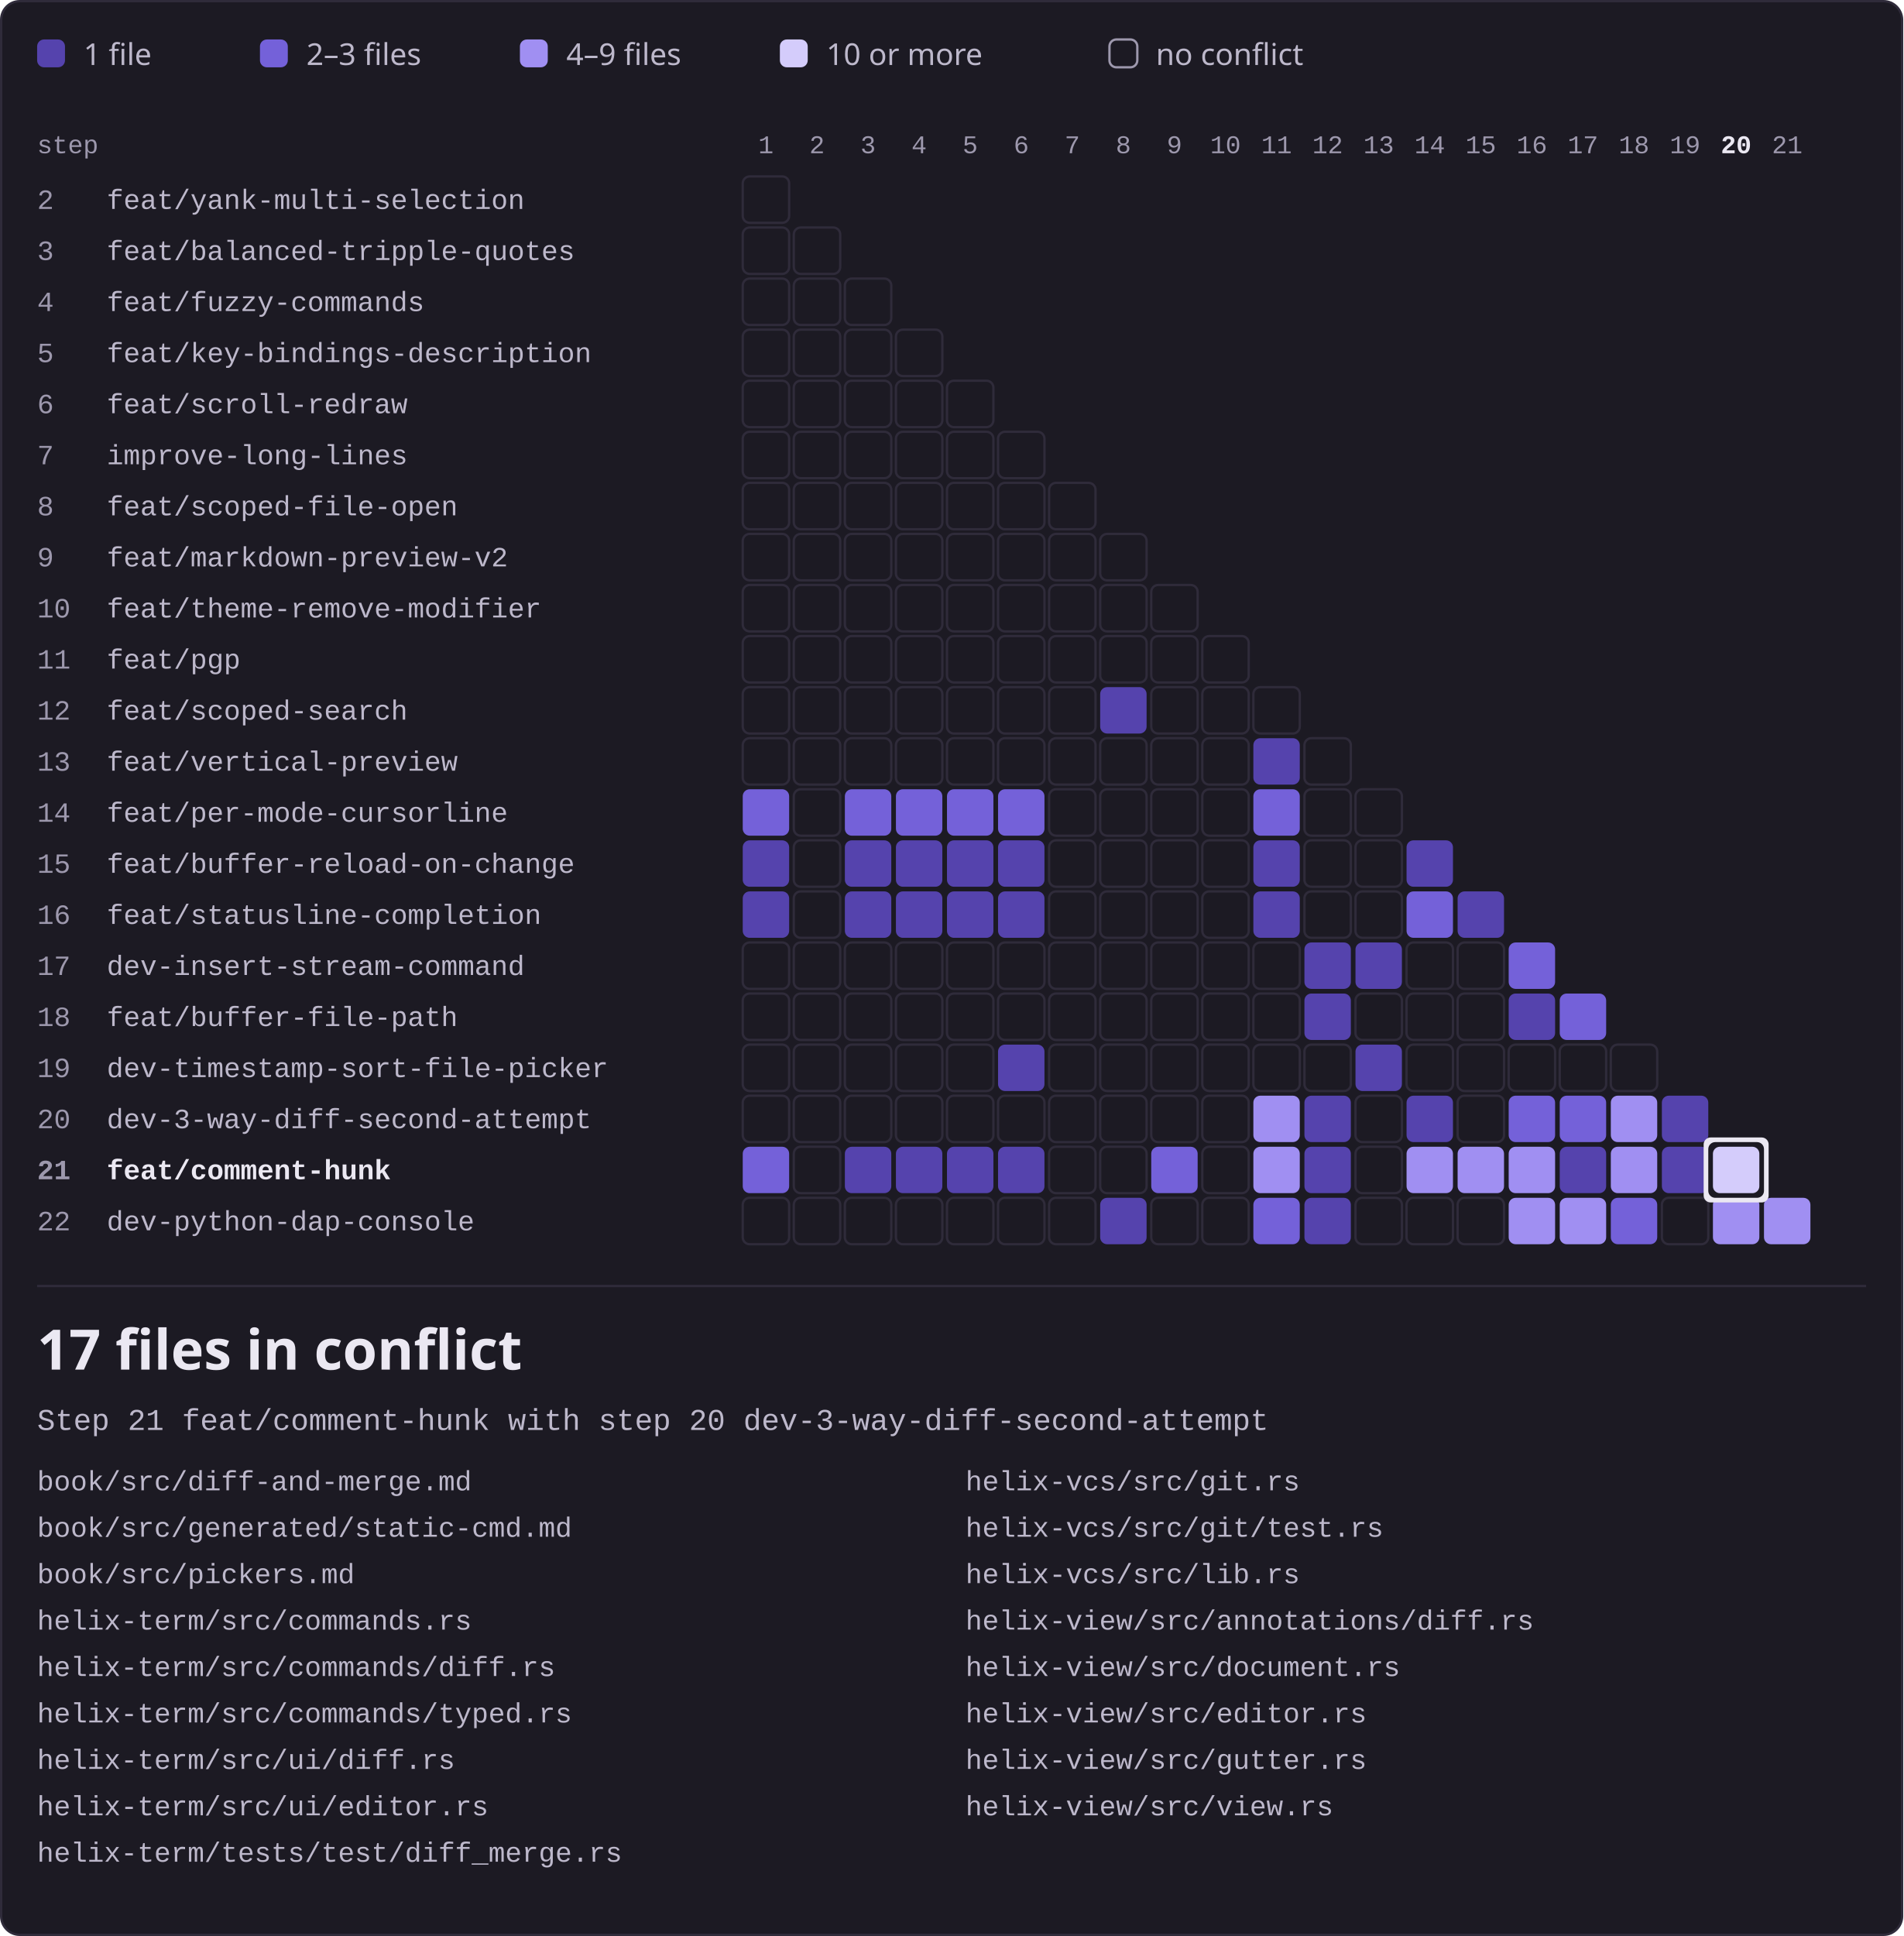
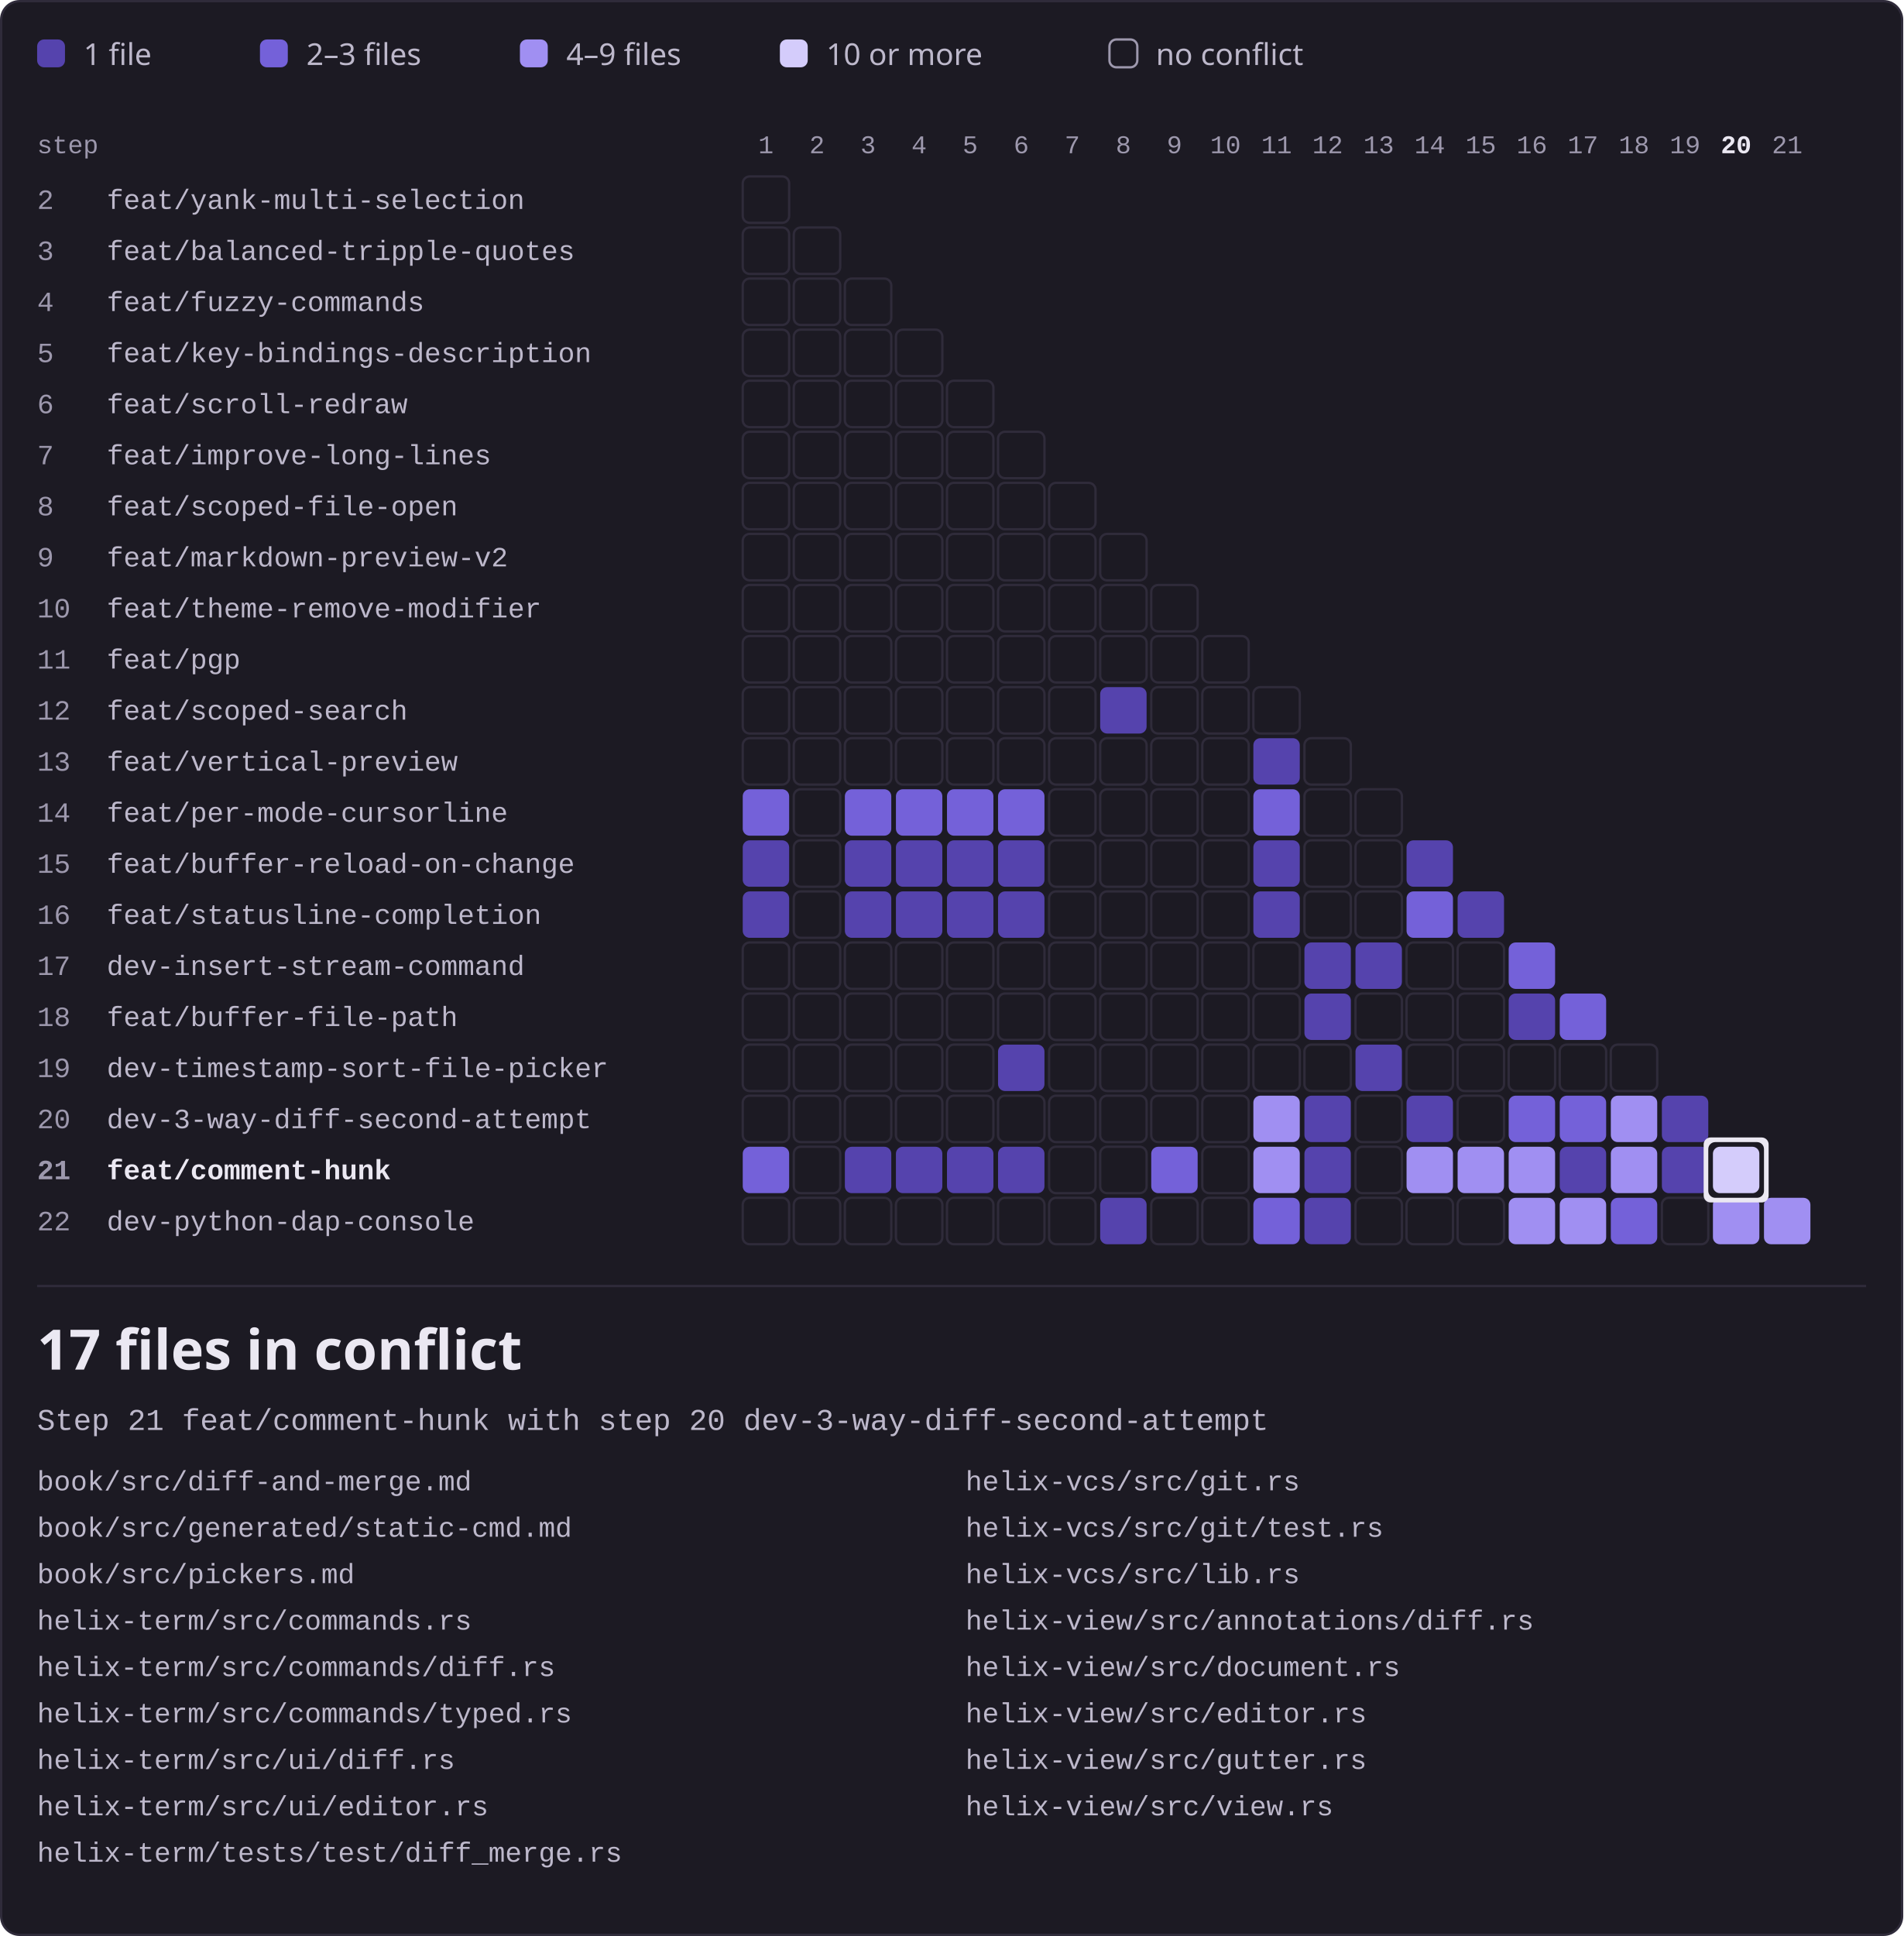
<svg xmlns="http://www.w3.org/2000/svg" width="820" height="834" viewBox="0 0 820 834" role="img" aria-labelledby="title description">
  <style>text{font-family:Recursive,ui-sans-serif,system-ui,sans-serif}.mono{font-family:Recursive,ui-monospace,Consolas,"Liberation Mono",monospace}</style>
  <rect x="0.5" y="0.5" width="819" height="833" rx="8" fill="#1c1a23" stroke="#2f2b3a" />
  <rect x="16" y="17" width="12" height="12" rx="3" fill="#5543ad" stroke="none">
</rect>
  <text x="36" y="28" font-size="13" fill="#bdb8cb" text-anchor="start" font-weight="400">1 file</text>
  <rect x="112" y="17" width="12" height="12" rx="3" fill="#7461d9" stroke="none">
</rect>
  <text x="132" y="28" font-size="13" fill="#bdb8cb" text-anchor="start" font-weight="400">2–3 files</text>
  <rect x="224" y="17" width="12" height="12" rx="3" fill="#a08ff2" stroke="none">
</rect>
  <text x="244" y="28" font-size="13" fill="#bdb8cb" text-anchor="start" font-weight="400">4–9 files</text>
  <rect x="336" y="17" width="12" height="12" rx="3" fill="#d4ccfb" stroke="none">
</rect>
  <text x="356" y="28" font-size="13" fill="#bdb8cb" text-anchor="start" font-weight="400">10 or more</text>
  <rect x="478" y="17" width="12" height="12" rx="3" fill="#1c1a23" stroke="#9d98ad">
</rect>
  <text x="498" y="28" font-size="13" fill="#bdb8cb" text-anchor="start" font-weight="400">no conflict</text>
  <text x="16" y="66" font-size="11" fill="#9d98ad" text-anchor="start" font-weight="400" class="mono">step</text>
  <text x="330" y="66" font-size="11" fill="#9d98ad" text-anchor="middle" font-weight="400" class="mono">1</text>
  <text x="352" y="66" font-size="11" fill="#9d98ad" text-anchor="middle" font-weight="400" class="mono">2</text>
  <text x="374" y="66" font-size="11" fill="#9d98ad" text-anchor="middle" font-weight="400" class="mono">3</text>
  <text x="396" y="66" font-size="11" fill="#9d98ad" text-anchor="middle" font-weight="400" class="mono">4</text>
  <text x="418" y="66" font-size="11" fill="#9d98ad" text-anchor="middle" font-weight="400" class="mono">5</text>
  <text x="440" y="66" font-size="11" fill="#9d98ad" text-anchor="middle" font-weight="400" class="mono">6</text>
  <text x="462" y="66" font-size="11" fill="#9d98ad" text-anchor="middle" font-weight="400" class="mono">7</text>
  <text x="484" y="66" font-size="11" fill="#9d98ad" text-anchor="middle" font-weight="400" class="mono">8</text>
  <text x="506" y="66" font-size="11" fill="#9d98ad" text-anchor="middle" font-weight="400" class="mono">9</text>
  <text x="528" y="66" font-size="11" fill="#9d98ad" text-anchor="middle" font-weight="400" class="mono">10</text>
  <text x="550" y="66" font-size="11" fill="#9d98ad" text-anchor="middle" font-weight="400" class="mono">11</text>
  <text x="572" y="66" font-size="11" fill="#9d98ad" text-anchor="middle" font-weight="400" class="mono">12</text>
  <text x="594" y="66" font-size="11" fill="#9d98ad" text-anchor="middle" font-weight="400" class="mono">13</text>
  <text x="616" y="66" font-size="11" fill="#9d98ad" text-anchor="middle" font-weight="400" class="mono">14</text>
  <text x="638" y="66" font-size="11" fill="#9d98ad" text-anchor="middle" font-weight="400" class="mono">15</text>
  <text x="660" y="66" font-size="11" fill="#9d98ad" text-anchor="middle" font-weight="400" class="mono">16</text>
  <text x="682" y="66" font-size="11" fill="#9d98ad" text-anchor="middle" font-weight="400" class="mono">17</text>
  <text x="704" y="66" font-size="11" fill="#9d98ad" text-anchor="middle" font-weight="400" class="mono">18</text>
  <text x="726" y="66" font-size="11" fill="#9d98ad" text-anchor="middle" font-weight="400" class="mono">19</text>
  <text x="748" y="66" font-size="11" fill="#ebe8f2" text-anchor="middle" font-weight="700" class="mono">20</text>
  <text x="770" y="66" font-size="11" fill="#9d98ad" text-anchor="middle" font-weight="400" class="mono">21</text>
  <text x="16" y="90" font-size="12" fill="#9d98ad" text-anchor="start" font-weight="400" class="mono">2</text>
  <text x="46" y="90" font-size="12" fill="#bdb8cb" text-anchor="start" font-weight="400" class="mono">feat/yank-multi-selection</text>
  <rect x="320" y="76" width="20" height="20" rx="3" fill="#1c1a23" stroke="#2f2b3a">
</rect>
  <text x="16" y="112" font-size="12" fill="#9d98ad" text-anchor="start" font-weight="400" class="mono">3</text>
  <text x="46" y="112" font-size="12" fill="#bdb8cb" text-anchor="start" font-weight="400" class="mono">feat/balanced-tripple-quotes</text>
  <rect x="320" y="98" width="20" height="20" rx="3" fill="#1c1a23" stroke="#2f2b3a">
</rect>
  <rect x="342" y="98" width="20" height="20" rx="3" fill="#1c1a23" stroke="#2f2b3a">
</rect>
  <text x="16" y="134" font-size="12" fill="#9d98ad" text-anchor="start" font-weight="400" class="mono">4</text>
  <text x="46" y="134" font-size="12" fill="#bdb8cb" text-anchor="start" font-weight="400" class="mono">feat/fuzzy-commands</text>
  <rect x="320" y="120" width="20" height="20" rx="3" fill="#1c1a23" stroke="#2f2b3a">
</rect>
  <rect x="342" y="120" width="20" height="20" rx="3" fill="#1c1a23" stroke="#2f2b3a">
</rect>
  <rect x="364" y="120" width="20" height="20" rx="3" fill="#1c1a23" stroke="#2f2b3a">
</rect>
  <text x="16" y="156" font-size="12" fill="#9d98ad" text-anchor="start" font-weight="400" class="mono">5</text>
  <text x="46" y="156" font-size="12" fill="#bdb8cb" text-anchor="start" font-weight="400" class="mono">feat/key-bindings-description</text>
  <rect x="320" y="142" width="20" height="20" rx="3" fill="#1c1a23" stroke="#2f2b3a">
</rect>
  <rect x="342" y="142" width="20" height="20" rx="3" fill="#1c1a23" stroke="#2f2b3a">
</rect>
  <rect x="364" y="142" width="20" height="20" rx="3" fill="#1c1a23" stroke="#2f2b3a">
</rect>
  <rect x="386" y="142" width="20" height="20" rx="3" fill="#1c1a23" stroke="#2f2b3a">
</rect>
  <text x="16" y="178" font-size="12" fill="#9d98ad" text-anchor="start" font-weight="400" class="mono">6</text>
  <text x="46" y="178" font-size="12" fill="#bdb8cb" text-anchor="start" font-weight="400" class="mono">feat/scroll-redraw</text>
  <rect x="320" y="164" width="20" height="20" rx="3" fill="#1c1a23" stroke="#2f2b3a">
</rect>
  <rect x="342" y="164" width="20" height="20" rx="3" fill="#1c1a23" stroke="#2f2b3a">
</rect>
  <rect x="364" y="164" width="20" height="20" rx="3" fill="#1c1a23" stroke="#2f2b3a">
</rect>
  <rect x="386" y="164" width="20" height="20" rx="3" fill="#1c1a23" stroke="#2f2b3a">
</rect>
  <rect x="408" y="164" width="20" height="20" rx="3" fill="#1c1a23" stroke="#2f2b3a">
</rect>
  <text x="16" y="200" font-size="12" fill="#9d98ad" text-anchor="start" font-weight="400" class="mono">7</text>
-   <text x="46" y="200" font-size="12" fill="#bdb8cb" text-anchor="start" font-weight="400" class="mono">improve-long-lines</text>
+   <text x="46" y="200" font-size="12" fill="#bdb8cb" text-anchor="start" font-weight="400" class="mono">feat/improve-long-lines</text>
  <rect x="320" y="186" width="20" height="20" rx="3" fill="#1c1a23" stroke="#2f2b3a">
</rect>
  <rect x="342" y="186" width="20" height="20" rx="3" fill="#1c1a23" stroke="#2f2b3a">
</rect>
  <rect x="364" y="186" width="20" height="20" rx="3" fill="#1c1a23" stroke="#2f2b3a">
</rect>
  <rect x="386" y="186" width="20" height="20" rx="3" fill="#1c1a23" stroke="#2f2b3a">
</rect>
  <rect x="408" y="186" width="20" height="20" rx="3" fill="#1c1a23" stroke="#2f2b3a">
</rect>
  <rect x="430" y="186" width="20" height="20" rx="3" fill="#1c1a23" stroke="#2f2b3a">
</rect>
  <text x="16" y="222" font-size="12" fill="#9d98ad" text-anchor="start" font-weight="400" class="mono">8</text>
  <text x="46" y="222" font-size="12" fill="#bdb8cb" text-anchor="start" font-weight="400" class="mono">feat/scoped-file-open</text>
  <rect x="320" y="208" width="20" height="20" rx="3" fill="#1c1a23" stroke="#2f2b3a">
</rect>
  <rect x="342" y="208" width="20" height="20" rx="3" fill="#1c1a23" stroke="#2f2b3a">
</rect>
  <rect x="364" y="208" width="20" height="20" rx="3" fill="#1c1a23" stroke="#2f2b3a">
</rect>
  <rect x="386" y="208" width="20" height="20" rx="3" fill="#1c1a23" stroke="#2f2b3a">
</rect>
  <rect x="408" y="208" width="20" height="20" rx="3" fill="#1c1a23" stroke="#2f2b3a">
</rect>
  <rect x="430" y="208" width="20" height="20" rx="3" fill="#1c1a23" stroke="#2f2b3a">
</rect>
  <rect x="452" y="208" width="20" height="20" rx="3" fill="#1c1a23" stroke="#2f2b3a">
</rect>
  <text x="16" y="244" font-size="12" fill="#9d98ad" text-anchor="start" font-weight="400" class="mono">9</text>
  <text x="46" y="244" font-size="12" fill="#bdb8cb" text-anchor="start" font-weight="400" class="mono">feat/markdown-preview-v2</text>
  <rect x="320" y="230" width="20" height="20" rx="3" fill="#1c1a23" stroke="#2f2b3a">
</rect>
  <rect x="342" y="230" width="20" height="20" rx="3" fill="#1c1a23" stroke="#2f2b3a">
</rect>
  <rect x="364" y="230" width="20" height="20" rx="3" fill="#1c1a23" stroke="#2f2b3a">
</rect>
  <rect x="386" y="230" width="20" height="20" rx="3" fill="#1c1a23" stroke="#2f2b3a">
</rect>
  <rect x="408" y="230" width="20" height="20" rx="3" fill="#1c1a23" stroke="#2f2b3a">
</rect>
  <rect x="430" y="230" width="20" height="20" rx="3" fill="#1c1a23" stroke="#2f2b3a">
</rect>
  <rect x="452" y="230" width="20" height="20" rx="3" fill="#1c1a23" stroke="#2f2b3a">
</rect>
  <rect x="474" y="230" width="20" height="20" rx="3" fill="#1c1a23" stroke="#2f2b3a">
</rect>
  <text x="16" y="266" font-size="12" fill="#9d98ad" text-anchor="start" font-weight="400" class="mono">10</text>
  <text x="46" y="266" font-size="12" fill="#bdb8cb" text-anchor="start" font-weight="400" class="mono">feat/theme-remove-modifier</text>
  <rect x="320" y="252" width="20" height="20" rx="3" fill="#1c1a23" stroke="#2f2b3a">
</rect>
  <rect x="342" y="252" width="20" height="20" rx="3" fill="#1c1a23" stroke="#2f2b3a">
</rect>
  <rect x="364" y="252" width="20" height="20" rx="3" fill="#1c1a23" stroke="#2f2b3a">
</rect>
  <rect x="386" y="252" width="20" height="20" rx="3" fill="#1c1a23" stroke="#2f2b3a">
</rect>
  <rect x="408" y="252" width="20" height="20" rx="3" fill="#1c1a23" stroke="#2f2b3a">
</rect>
  <rect x="430" y="252" width="20" height="20" rx="3" fill="#1c1a23" stroke="#2f2b3a">
</rect>
  <rect x="452" y="252" width="20" height="20" rx="3" fill="#1c1a23" stroke="#2f2b3a">
</rect>
  <rect x="474" y="252" width="20" height="20" rx="3" fill="#1c1a23" stroke="#2f2b3a">
</rect>
  <rect x="496" y="252" width="20" height="20" rx="3" fill="#1c1a23" stroke="#2f2b3a">
</rect>
  <text x="16" y="288" font-size="12" fill="#9d98ad" text-anchor="start" font-weight="400" class="mono">11</text>
  <text x="46" y="288" font-size="12" fill="#bdb8cb" text-anchor="start" font-weight="400" class="mono">feat/pgp</text>
  <rect x="320" y="274" width="20" height="20" rx="3" fill="#1c1a23" stroke="#2f2b3a">
</rect>
  <rect x="342" y="274" width="20" height="20" rx="3" fill="#1c1a23" stroke="#2f2b3a">
</rect>
  <rect x="364" y="274" width="20" height="20" rx="3" fill="#1c1a23" stroke="#2f2b3a">
</rect>
  <rect x="386" y="274" width="20" height="20" rx="3" fill="#1c1a23" stroke="#2f2b3a">
</rect>
  <rect x="408" y="274" width="20" height="20" rx="3" fill="#1c1a23" stroke="#2f2b3a">
</rect>
  <rect x="430" y="274" width="20" height="20" rx="3" fill="#1c1a23" stroke="#2f2b3a">
</rect>
  <rect x="452" y="274" width="20" height="20" rx="3" fill="#1c1a23" stroke="#2f2b3a">
</rect>
  <rect x="474" y="274" width="20" height="20" rx="3" fill="#1c1a23" stroke="#2f2b3a">
</rect>
  <rect x="496" y="274" width="20" height="20" rx="3" fill="#1c1a23" stroke="#2f2b3a">
</rect>
  <rect x="518" y="274" width="20" height="20" rx="3" fill="#1c1a23" stroke="#2f2b3a">
</rect>
  <text x="16" y="310" font-size="12" fill="#9d98ad" text-anchor="start" font-weight="400" class="mono">12</text>
  <text x="46" y="310" font-size="12" fill="#bdb8cb" text-anchor="start" font-weight="400" class="mono">feat/scoped-search</text>
  <rect x="320" y="296" width="20" height="20" rx="3" fill="#1c1a23" stroke="#2f2b3a">
</rect>
  <rect x="342" y="296" width="20" height="20" rx="3" fill="#1c1a23" stroke="#2f2b3a">
</rect>
  <rect x="364" y="296" width="20" height="20" rx="3" fill="#1c1a23" stroke="#2f2b3a">
</rect>
  <rect x="386" y="296" width="20" height="20" rx="3" fill="#1c1a23" stroke="#2f2b3a">
</rect>
  <rect x="408" y="296" width="20" height="20" rx="3" fill="#1c1a23" stroke="#2f2b3a">
</rect>
  <rect x="430" y="296" width="20" height="20" rx="3" fill="#1c1a23" stroke="#2f2b3a">
</rect>
  <rect x="452" y="296" width="20" height="20" rx="3" fill="#1c1a23" stroke="#2f2b3a">
</rect>
  <rect x="474" y="296" width="20" height="20" rx="3" fill="#5543ad" stroke="none">
</rect>
  <rect x="496" y="296" width="20" height="20" rx="3" fill="#1c1a23" stroke="#2f2b3a">
</rect>
  <rect x="518" y="296" width="20" height="20" rx="3" fill="#1c1a23" stroke="#2f2b3a">
</rect>
  <rect x="540" y="296" width="20" height="20" rx="3" fill="#1c1a23" stroke="#2f2b3a">
</rect>
  <text x="16" y="332" font-size="12" fill="#9d98ad" text-anchor="start" font-weight="400" class="mono">13</text>
  <text x="46" y="332" font-size="12" fill="#bdb8cb" text-anchor="start" font-weight="400" class="mono">feat/vertical-preview</text>
  <rect x="320" y="318" width="20" height="20" rx="3" fill="#1c1a23" stroke="#2f2b3a">
</rect>
  <rect x="342" y="318" width="20" height="20" rx="3" fill="#1c1a23" stroke="#2f2b3a">
</rect>
  <rect x="364" y="318" width="20" height="20" rx="3" fill="#1c1a23" stroke="#2f2b3a">
</rect>
  <rect x="386" y="318" width="20" height="20" rx="3" fill="#1c1a23" stroke="#2f2b3a">
</rect>
  <rect x="408" y="318" width="20" height="20" rx="3" fill="#1c1a23" stroke="#2f2b3a">
</rect>
  <rect x="430" y="318" width="20" height="20" rx="3" fill="#1c1a23" stroke="#2f2b3a">
</rect>
  <rect x="452" y="318" width="20" height="20" rx="3" fill="#1c1a23" stroke="#2f2b3a">
</rect>
  <rect x="474" y="318" width="20" height="20" rx="3" fill="#1c1a23" stroke="#2f2b3a">
</rect>
  <rect x="496" y="318" width="20" height="20" rx="3" fill="#1c1a23" stroke="#2f2b3a">
</rect>
  <rect x="518" y="318" width="20" height="20" rx="3" fill="#1c1a23" stroke="#2f2b3a">
</rect>
  <rect x="540" y="318" width="20" height="20" rx="3" fill="#5543ad" stroke="none">
</rect>
  <rect x="562" y="318" width="20" height="20" rx="3" fill="#1c1a23" stroke="#2f2b3a">
</rect>
  <text x="16" y="354" font-size="12" fill="#9d98ad" text-anchor="start" font-weight="400" class="mono">14</text>
  <text x="46" y="354" font-size="12" fill="#bdb8cb" text-anchor="start" font-weight="400" class="mono">feat/per-mode-cursorline</text>
  <rect x="320" y="340" width="20" height="20" rx="3" fill="#7461d9" stroke="none">
</rect>
  <rect x="342" y="340" width="20" height="20" rx="3" fill="#1c1a23" stroke="#2f2b3a">
</rect>
  <rect x="364" y="340" width="20" height="20" rx="3" fill="#7461d9" stroke="none">
</rect>
  <rect x="386" y="340" width="20" height="20" rx="3" fill="#7461d9" stroke="none">
</rect>
  <rect x="408" y="340" width="20" height="20" rx="3" fill="#7461d9" stroke="none">
</rect>
  <rect x="430" y="340" width="20" height="20" rx="3" fill="#7461d9" stroke="none">
</rect>
  <rect x="452" y="340" width="20" height="20" rx="3" fill="#1c1a23" stroke="#2f2b3a">
</rect>
  <rect x="474" y="340" width="20" height="20" rx="3" fill="#1c1a23" stroke="#2f2b3a">
</rect>
  <rect x="496" y="340" width="20" height="20" rx="3" fill="#1c1a23" stroke="#2f2b3a">
</rect>
  <rect x="518" y="340" width="20" height="20" rx="3" fill="#1c1a23" stroke="#2f2b3a">
</rect>
  <rect x="540" y="340" width="20" height="20" rx="3" fill="#7461d9" stroke="none">
</rect>
  <rect x="562" y="340" width="20" height="20" rx="3" fill="#1c1a23" stroke="#2f2b3a">
</rect>
  <rect x="584" y="340" width="20" height="20" rx="3" fill="#1c1a23" stroke="#2f2b3a">
</rect>
  <text x="16" y="376" font-size="12" fill="#9d98ad" text-anchor="start" font-weight="400" class="mono">15</text>
  <text x="46" y="376" font-size="12" fill="#bdb8cb" text-anchor="start" font-weight="400" class="mono">feat/buffer-reload-on-change</text>
  <rect x="320" y="362" width="20" height="20" rx="3" fill="#5543ad" stroke="none">
</rect>
  <rect x="342" y="362" width="20" height="20" rx="3" fill="#1c1a23" stroke="#2f2b3a">
</rect>
  <rect x="364" y="362" width="20" height="20" rx="3" fill="#5543ad" stroke="none">
</rect>
  <rect x="386" y="362" width="20" height="20" rx="3" fill="#5543ad" stroke="none">
</rect>
  <rect x="408" y="362" width="20" height="20" rx="3" fill="#5543ad" stroke="none">
</rect>
  <rect x="430" y="362" width="20" height="20" rx="3" fill="#5543ad" stroke="none">
</rect>
  <rect x="452" y="362" width="20" height="20" rx="3" fill="#1c1a23" stroke="#2f2b3a">
</rect>
  <rect x="474" y="362" width="20" height="20" rx="3" fill="#1c1a23" stroke="#2f2b3a">
</rect>
  <rect x="496" y="362" width="20" height="20" rx="3" fill="#1c1a23" stroke="#2f2b3a">
</rect>
  <rect x="518" y="362" width="20" height="20" rx="3" fill="#1c1a23" stroke="#2f2b3a">
</rect>
  <rect x="540" y="362" width="20" height="20" rx="3" fill="#5543ad" stroke="none">
</rect>
  <rect x="562" y="362" width="20" height="20" rx="3" fill="#1c1a23" stroke="#2f2b3a">
</rect>
  <rect x="584" y="362" width="20" height="20" rx="3" fill="#1c1a23" stroke="#2f2b3a">
</rect>
  <rect x="606" y="362" width="20" height="20" rx="3" fill="#5543ad" stroke="none">
</rect>
  <text x="16" y="398" font-size="12" fill="#9d98ad" text-anchor="start" font-weight="400" class="mono">16</text>
  <text x="46" y="398" font-size="12" fill="#bdb8cb" text-anchor="start" font-weight="400" class="mono">feat/statusline-completion</text>
  <rect x="320" y="384" width="20" height="20" rx="3" fill="#5543ad" stroke="none">
</rect>
  <rect x="342" y="384" width="20" height="20" rx="3" fill="#1c1a23" stroke="#2f2b3a">
</rect>
  <rect x="364" y="384" width="20" height="20" rx="3" fill="#5543ad" stroke="none">
</rect>
  <rect x="386" y="384" width="20" height="20" rx="3" fill="#5543ad" stroke="none">
</rect>
  <rect x="408" y="384" width="20" height="20" rx="3" fill="#5543ad" stroke="none">
</rect>
  <rect x="430" y="384" width="20" height="20" rx="3" fill="#5543ad" stroke="none">
</rect>
  <rect x="452" y="384" width="20" height="20" rx="3" fill="#1c1a23" stroke="#2f2b3a">
</rect>
  <rect x="474" y="384" width="20" height="20" rx="3" fill="#1c1a23" stroke="#2f2b3a">
</rect>
  <rect x="496" y="384" width="20" height="20" rx="3" fill="#1c1a23" stroke="#2f2b3a">
</rect>
  <rect x="518" y="384" width="20" height="20" rx="3" fill="#1c1a23" stroke="#2f2b3a">
</rect>
  <rect x="540" y="384" width="20" height="20" rx="3" fill="#5543ad" stroke="none">
</rect>
  <rect x="562" y="384" width="20" height="20" rx="3" fill="#1c1a23" stroke="#2f2b3a">
</rect>
  <rect x="584" y="384" width="20" height="20" rx="3" fill="#1c1a23" stroke="#2f2b3a">
</rect>
  <rect x="606" y="384" width="20" height="20" rx="3" fill="#7461d9" stroke="none">
</rect>
  <rect x="628" y="384" width="20" height="20" rx="3" fill="#5543ad" stroke="none">
</rect>
  <text x="16" y="420" font-size="12" fill="#9d98ad" text-anchor="start" font-weight="400" class="mono">17</text>
  <text x="46" y="420" font-size="12" fill="#bdb8cb" text-anchor="start" font-weight="400" class="mono">dev-insert-stream-command</text>
  <rect x="320" y="406" width="20" height="20" rx="3" fill="#1c1a23" stroke="#2f2b3a">
</rect>
  <rect x="342" y="406" width="20" height="20" rx="3" fill="#1c1a23" stroke="#2f2b3a">
</rect>
  <rect x="364" y="406" width="20" height="20" rx="3" fill="#1c1a23" stroke="#2f2b3a">
</rect>
  <rect x="386" y="406" width="20" height="20" rx="3" fill="#1c1a23" stroke="#2f2b3a">
</rect>
  <rect x="408" y="406" width="20" height="20" rx="3" fill="#1c1a23" stroke="#2f2b3a">
</rect>
  <rect x="430" y="406" width="20" height="20" rx="3" fill="#1c1a23" stroke="#2f2b3a">
</rect>
  <rect x="452" y="406" width="20" height="20" rx="3" fill="#1c1a23" stroke="#2f2b3a">
</rect>
  <rect x="474" y="406" width="20" height="20" rx="3" fill="#1c1a23" stroke="#2f2b3a">
</rect>
  <rect x="496" y="406" width="20" height="20" rx="3" fill="#1c1a23" stroke="#2f2b3a">
</rect>
  <rect x="518" y="406" width="20" height="20" rx="3" fill="#1c1a23" stroke="#2f2b3a">
</rect>
  <rect x="540" y="406" width="20" height="20" rx="3" fill="#1c1a23" stroke="#2f2b3a">
</rect>
  <rect x="562" y="406" width="20" height="20" rx="3" fill="#5543ad" stroke="none">
</rect>
  <rect x="584" y="406" width="20" height="20" rx="3" fill="#5543ad" stroke="none">
</rect>
  <rect x="606" y="406" width="20" height="20" rx="3" fill="#1c1a23" stroke="#2f2b3a">
</rect>
  <rect x="628" y="406" width="20" height="20" rx="3" fill="#1c1a23" stroke="#2f2b3a">
</rect>
  <rect x="650" y="406" width="20" height="20" rx="3" fill="#7461d9" stroke="none">
</rect>
  <text x="16" y="442" font-size="12" fill="#9d98ad" text-anchor="start" font-weight="400" class="mono">18</text>
  <text x="46" y="442" font-size="12" fill="#bdb8cb" text-anchor="start" font-weight="400" class="mono">feat/buffer-file-path</text>
  <rect x="320" y="428" width="20" height="20" rx="3" fill="#1c1a23" stroke="#2f2b3a">
</rect>
  <rect x="342" y="428" width="20" height="20" rx="3" fill="#1c1a23" stroke="#2f2b3a">
</rect>
  <rect x="364" y="428" width="20" height="20" rx="3" fill="#1c1a23" stroke="#2f2b3a">
</rect>
  <rect x="386" y="428" width="20" height="20" rx="3" fill="#1c1a23" stroke="#2f2b3a">
</rect>
  <rect x="408" y="428" width="20" height="20" rx="3" fill="#1c1a23" stroke="#2f2b3a">
</rect>
  <rect x="430" y="428" width="20" height="20" rx="3" fill="#1c1a23" stroke="#2f2b3a">
</rect>
  <rect x="452" y="428" width="20" height="20" rx="3" fill="#1c1a23" stroke="#2f2b3a">
</rect>
  <rect x="474" y="428" width="20" height="20" rx="3" fill="#1c1a23" stroke="#2f2b3a">
</rect>
  <rect x="496" y="428" width="20" height="20" rx="3" fill="#1c1a23" stroke="#2f2b3a">
</rect>
  <rect x="518" y="428" width="20" height="20" rx="3" fill="#1c1a23" stroke="#2f2b3a">
</rect>
  <rect x="540" y="428" width="20" height="20" rx="3" fill="#1c1a23" stroke="#2f2b3a">
</rect>
  <rect x="562" y="428" width="20" height="20" rx="3" fill="#5543ad" stroke="none">
</rect>
  <rect x="584" y="428" width="20" height="20" rx="3" fill="#1c1a23" stroke="#2f2b3a">
</rect>
  <rect x="606" y="428" width="20" height="20" rx="3" fill="#1c1a23" stroke="#2f2b3a">
</rect>
  <rect x="628" y="428" width="20" height="20" rx="3" fill="#1c1a23" stroke="#2f2b3a">
</rect>
  <rect x="650" y="428" width="20" height="20" rx="3" fill="#5543ad" stroke="none">
</rect>
  <rect x="672" y="428" width="20" height="20" rx="3" fill="#7461d9" stroke="none">
</rect>
  <text x="16" y="464" font-size="12" fill="#9d98ad" text-anchor="start" font-weight="400" class="mono">19</text>
  <text x="46" y="464" font-size="12" fill="#bdb8cb" text-anchor="start" font-weight="400" class="mono">dev-timestamp-sort-file-picker</text>
  <rect x="320" y="450" width="20" height="20" rx="3" fill="#1c1a23" stroke="#2f2b3a">
</rect>
  <rect x="342" y="450" width="20" height="20" rx="3" fill="#1c1a23" stroke="#2f2b3a">
</rect>
  <rect x="364" y="450" width="20" height="20" rx="3" fill="#1c1a23" stroke="#2f2b3a">
</rect>
  <rect x="386" y="450" width="20" height="20" rx="3" fill="#1c1a23" stroke="#2f2b3a">
</rect>
  <rect x="408" y="450" width="20" height="20" rx="3" fill="#1c1a23" stroke="#2f2b3a">
</rect>
  <rect x="430" y="450" width="20" height="20" rx="3" fill="#5543ad" stroke="none">
</rect>
  <rect x="452" y="450" width="20" height="20" rx="3" fill="#1c1a23" stroke="#2f2b3a">
</rect>
  <rect x="474" y="450" width="20" height="20" rx="3" fill="#1c1a23" stroke="#2f2b3a">
</rect>
  <rect x="496" y="450" width="20" height="20" rx="3" fill="#1c1a23" stroke="#2f2b3a">
</rect>
  <rect x="518" y="450" width="20" height="20" rx="3" fill="#1c1a23" stroke="#2f2b3a">
</rect>
  <rect x="540" y="450" width="20" height="20" rx="3" fill="#1c1a23" stroke="#2f2b3a">
</rect>
  <rect x="562" y="450" width="20" height="20" rx="3" fill="#1c1a23" stroke="#2f2b3a">
</rect>
  <rect x="584" y="450" width="20" height="20" rx="3" fill="#5543ad" stroke="none">
</rect>
  <rect x="606" y="450" width="20" height="20" rx="3" fill="#1c1a23" stroke="#2f2b3a">
</rect>
  <rect x="628" y="450" width="20" height="20" rx="3" fill="#1c1a23" stroke="#2f2b3a">
</rect>
  <rect x="650" y="450" width="20" height="20" rx="3" fill="#1c1a23" stroke="#2f2b3a">
</rect>
  <rect x="672" y="450" width="20" height="20" rx="3" fill="#1c1a23" stroke="#2f2b3a">
</rect>
  <rect x="694" y="450" width="20" height="20" rx="3" fill="#1c1a23" stroke="#2f2b3a">
</rect>
  <text x="16" y="486" font-size="12" fill="#9d98ad" text-anchor="start" font-weight="400" class="mono">20</text>
  <text x="46" y="486" font-size="12" fill="#bdb8cb" text-anchor="start" font-weight="400" class="mono">dev-3-way-diff-second-attempt</text>
  <rect x="320" y="472" width="20" height="20" rx="3" fill="#1c1a23" stroke="#2f2b3a">
</rect>
  <rect x="342" y="472" width="20" height="20" rx="3" fill="#1c1a23" stroke="#2f2b3a">
</rect>
  <rect x="364" y="472" width="20" height="20" rx="3" fill="#1c1a23" stroke="#2f2b3a">
</rect>
  <rect x="386" y="472" width="20" height="20" rx="3" fill="#1c1a23" stroke="#2f2b3a">
</rect>
  <rect x="408" y="472" width="20" height="20" rx="3" fill="#1c1a23" stroke="#2f2b3a">
</rect>
  <rect x="430" y="472" width="20" height="20" rx="3" fill="#1c1a23" stroke="#2f2b3a">
</rect>
  <rect x="452" y="472" width="20" height="20" rx="3" fill="#1c1a23" stroke="#2f2b3a">
</rect>
  <rect x="474" y="472" width="20" height="20" rx="3" fill="#1c1a23" stroke="#2f2b3a">
</rect>
  <rect x="496" y="472" width="20" height="20" rx="3" fill="#1c1a23" stroke="#2f2b3a">
</rect>
  <rect x="518" y="472" width="20" height="20" rx="3" fill="#1c1a23" stroke="#2f2b3a">
</rect>
  <rect x="540" y="472" width="20" height="20" rx="3" fill="#a08ff2" stroke="none">
</rect>
  <rect x="562" y="472" width="20" height="20" rx="3" fill="#5543ad" stroke="none">
</rect>
  <rect x="584" y="472" width="20" height="20" rx="3" fill="#1c1a23" stroke="#2f2b3a">
</rect>
  <rect x="606" y="472" width="20" height="20" rx="3" fill="#5543ad" stroke="none">
</rect>
  <rect x="628" y="472" width="20" height="20" rx="3" fill="#1c1a23" stroke="#2f2b3a">
</rect>
  <rect x="650" y="472" width="20" height="20" rx="3" fill="#7461d9" stroke="none">
</rect>
  <rect x="672" y="472" width="20" height="20" rx="3" fill="#7461d9" stroke="none">
</rect>
  <rect x="694" y="472" width="20" height="20" rx="3" fill="#a08ff2" stroke="none">
</rect>
  <rect x="716" y="472" width="20" height="20" rx="3" fill="#5543ad" stroke="none">
</rect>
  <text x="16" y="508" font-size="12" fill="#9d98ad" text-anchor="start" font-weight="700" class="mono">21</text>
  <text x="46" y="508" font-size="12" fill="#ebe8f2" text-anchor="start" font-weight="700" class="mono">feat/comment-hunk</text>
  <rect x="320" y="494" width="20" height="20" rx="3" fill="#7461d9" stroke="none">
</rect>
  <rect x="342" y="494" width="20" height="20" rx="3" fill="#1c1a23" stroke="#2f2b3a">
</rect>
  <rect x="364" y="494" width="20" height="20" rx="3" fill="#5543ad" stroke="none">
</rect>
  <rect x="386" y="494" width="20" height="20" rx="3" fill="#5543ad" stroke="none">
</rect>
  <rect x="408" y="494" width="20" height="20" rx="3" fill="#5543ad" stroke="none">
</rect>
  <rect x="430" y="494" width="20" height="20" rx="3" fill="#5543ad" stroke="none">
</rect>
  <rect x="452" y="494" width="20" height="20" rx="3" fill="#1c1a23" stroke="#2f2b3a">
</rect>
  <rect x="474" y="494" width="20" height="20" rx="3" fill="#1c1a23" stroke="#2f2b3a">
</rect>
  <rect x="496" y="494" width="20" height="20" rx="3" fill="#7461d9" stroke="none">
</rect>
  <rect x="518" y="494" width="20" height="20" rx="3" fill="#1c1a23" stroke="#2f2b3a">
</rect>
  <rect x="540" y="494" width="20" height="20" rx="3" fill="#a08ff2" stroke="none">
</rect>
  <rect x="562" y="494" width="20" height="20" rx="3" fill="#5543ad" stroke="none">
</rect>
  <rect x="584" y="494" width="20" height="20" rx="3" fill="#1c1a23" stroke="#2f2b3a">
</rect>
  <rect x="606" y="494" width="20" height="20" rx="3" fill="#a08ff2" stroke="none">
</rect>
  <rect x="628" y="494" width="20" height="20" rx="3" fill="#a08ff2" stroke="none">
</rect>
  <rect x="650" y="494" width="20" height="20" rx="3" fill="#a08ff2" stroke="none">
</rect>
  <rect x="672" y="494" width="20" height="20" rx="3" fill="#5543ad" stroke="none">
</rect>
  <rect x="694" y="494" width="20" height="20" rx="3" fill="#a08ff2" stroke="none">
</rect>
  <rect x="716" y="494" width="20" height="20" rx="3" fill="#5543ad" stroke="none">
</rect>
  <rect x="738" y="494" width="20" height="20" rx="3" fill="#d4ccfb" stroke="none">
</rect>
  <text x="16" y="530" font-size="12" fill="#9d98ad" text-anchor="start" font-weight="400" class="mono">22</text>
  <text x="46" y="530" font-size="12" fill="#bdb8cb" text-anchor="start" font-weight="400" class="mono">dev-python-dap-console</text>
  <rect x="320" y="516" width="20" height="20" rx="3" fill="#1c1a23" stroke="#2f2b3a">
</rect>
  <rect x="342" y="516" width="20" height="20" rx="3" fill="#1c1a23" stroke="#2f2b3a">
</rect>
  <rect x="364" y="516" width="20" height="20" rx="3" fill="#1c1a23" stroke="#2f2b3a">
</rect>
  <rect x="386" y="516" width="20" height="20" rx="3" fill="#1c1a23" stroke="#2f2b3a">
</rect>
  <rect x="408" y="516" width="20" height="20" rx="3" fill="#1c1a23" stroke="#2f2b3a">
</rect>
  <rect x="430" y="516" width="20" height="20" rx="3" fill="#1c1a23" stroke="#2f2b3a">
</rect>
  <rect x="452" y="516" width="20" height="20" rx="3" fill="#1c1a23" stroke="#2f2b3a">
</rect>
  <rect x="474" y="516" width="20" height="20" rx="3" fill="#5543ad" stroke="none">
</rect>
  <rect x="496" y="516" width="20" height="20" rx="3" fill="#1c1a23" stroke="#2f2b3a">
</rect>
  <rect x="518" y="516" width="20" height="20" rx="3" fill="#1c1a23" stroke="#2f2b3a">
</rect>
  <rect x="540" y="516" width="20" height="20" rx="3" fill="#7461d9" stroke="none">
</rect>
  <rect x="562" y="516" width="20" height="20" rx="3" fill="#5543ad" stroke="none">
</rect>
  <rect x="584" y="516" width="20" height="20" rx="3" fill="#1c1a23" stroke="#2f2b3a">
</rect>
  <rect x="606" y="516" width="20" height="20" rx="3" fill="#1c1a23" stroke="#2f2b3a">
</rect>
  <rect x="628" y="516" width="20" height="20" rx="3" fill="#1c1a23" stroke="#2f2b3a">
</rect>
  <rect x="650" y="516" width="20" height="20" rx="3" fill="#a08ff2" stroke="none">
</rect>
  <rect x="672" y="516" width="20" height="20" rx="3" fill="#a08ff2" stroke="none">
</rect>
  <rect x="694" y="516" width="20" height="20" rx="3" fill="#7461d9" stroke="none">
</rect>
  <rect x="716" y="516" width="20" height="20" rx="3" fill="#1c1a23" stroke="#2f2b3a">
</rect>
  <rect x="738" y="516" width="20" height="20" rx="3" fill="#a08ff2" stroke="none">
</rect>
  <rect x="760" y="516" width="20" height="20" rx="3" fill="#a08ff2" stroke="none">
</rect>
  <rect x="734" y="490" width="28" height="28" rx="3" fill="#ebe8f2" stroke="none">
</rect>
  <rect x="736" y="492" width="24" height="24" rx="3" fill="#1c1a23" stroke="none">
</rect>
  <rect x="738" y="494" width="20" height="20" rx="3" fill="#d4ccfb" stroke="none">
</rect>
  <path d="M16 554H804" stroke="#2f2b3a" />
  <text x="16" y="590" font-size="24" fill="#ebe8f2" text-anchor="start" font-weight="700">17 files in conflict</text>
  <text x="16" y="616" font-size="13" fill="#bdb8cb" text-anchor="start" font-weight="400" class="mono">Step 21 feat/comment-hunk with step 20 dev-3-way-diff-second-attempt</text>
  <text x="16" y="642" font-size="12" fill="#bdb8cb" text-anchor="start" font-weight="400" class="mono">book/src/diff-and-merge.md</text>
  <text x="16" y="662" font-size="12" fill="#bdb8cb" text-anchor="start" font-weight="400" class="mono">book/src/generated/static-cmd.md</text>
  <text x="16" y="682" font-size="12" fill="#bdb8cb" text-anchor="start" font-weight="400" class="mono">book/src/pickers.md</text>
  <text x="16" y="702" font-size="12" fill="#bdb8cb" text-anchor="start" font-weight="400" class="mono">helix-term/src/commands.rs</text>
  <text x="16" y="722" font-size="12" fill="#bdb8cb" text-anchor="start" font-weight="400" class="mono">helix-term/src/commands/diff.rs</text>
  <text x="16" y="742" font-size="12" fill="#bdb8cb" text-anchor="start" font-weight="400" class="mono">helix-term/src/commands/typed.rs</text>
  <text x="16" y="762" font-size="12" fill="#bdb8cb" text-anchor="start" font-weight="400" class="mono">helix-term/src/ui/diff.rs</text>
  <text x="16" y="782" font-size="12" fill="#bdb8cb" text-anchor="start" font-weight="400" class="mono">helix-term/src/ui/editor.rs</text>
  <text x="16" y="802" font-size="12" fill="#bdb8cb" text-anchor="start" font-weight="400" class="mono">helix-term/tests/test/diff_merge.rs</text>
  <text x="416" y="642" font-size="12" fill="#bdb8cb" text-anchor="start" font-weight="400" class="mono">helix-vcs/src/git.rs</text>
  <text x="416" y="662" font-size="12" fill="#bdb8cb" text-anchor="start" font-weight="400" class="mono">helix-vcs/src/git/test.rs</text>
  <text x="416" y="682" font-size="12" fill="#bdb8cb" text-anchor="start" font-weight="400" class="mono">helix-vcs/src/lib.rs</text>
  <text x="416" y="702" font-size="12" fill="#bdb8cb" text-anchor="start" font-weight="400" class="mono">helix-view/src/annotations/diff.rs</text>
  <text x="416" y="722" font-size="12" fill="#bdb8cb" text-anchor="start" font-weight="400" class="mono">helix-view/src/document.rs</text>
  <text x="416" y="742" font-size="12" fill="#bdb8cb" text-anchor="start" font-weight="400" class="mono">helix-view/src/editor.rs</text>
  <text x="416" y="762" font-size="12" fill="#bdb8cb" text-anchor="start" font-weight="400" class="mono">helix-view/src/gutter.rs</text>
  <text x="416" y="782" font-size="12" fill="#bdb8cb" text-anchor="start" font-weight="400" class="mono">helix-view/src/view.rs</text>
</svg>
